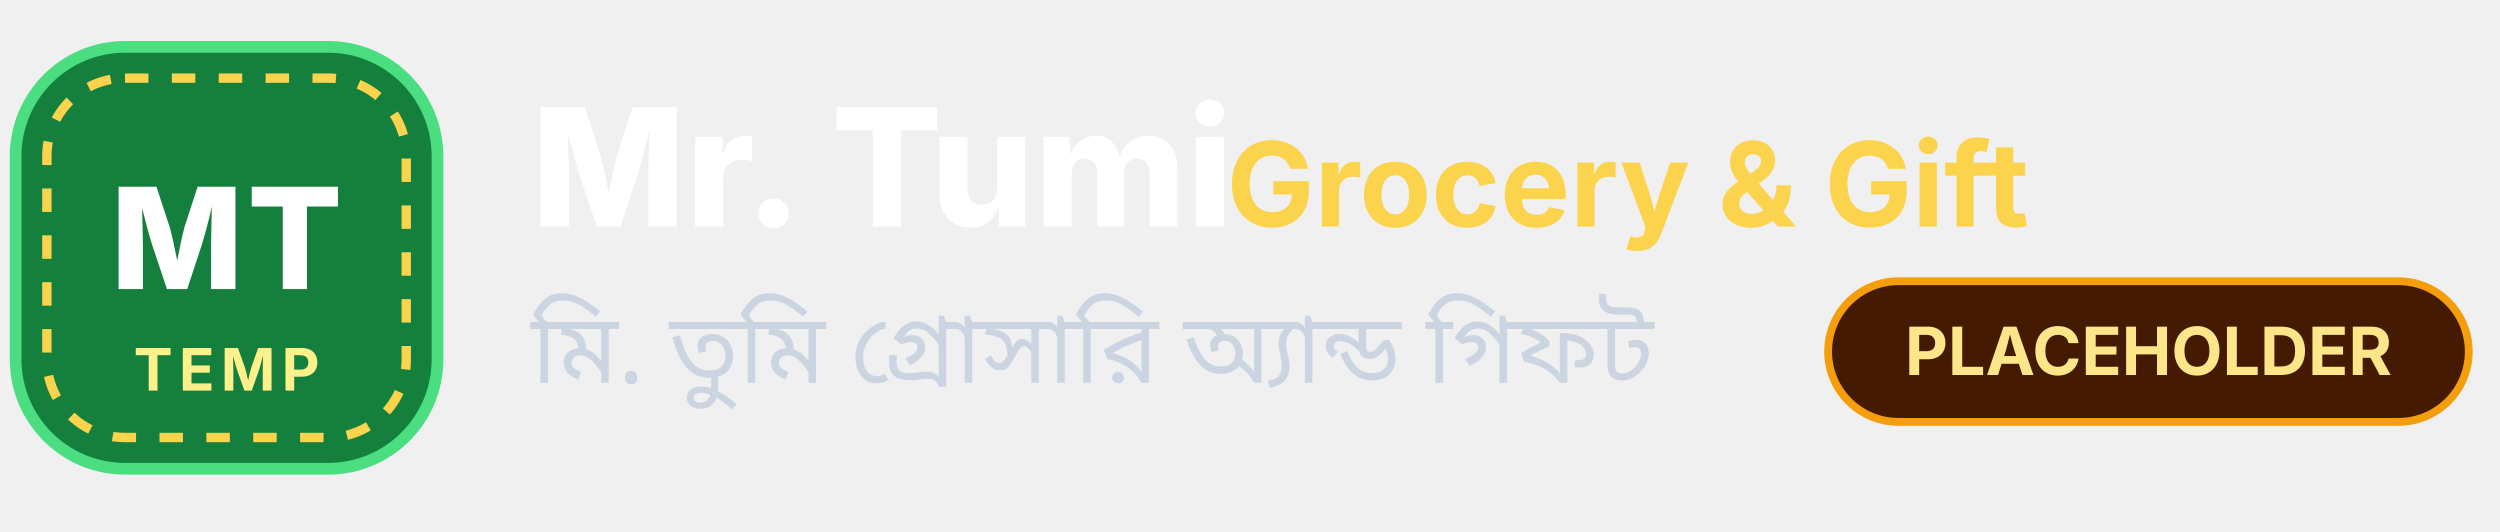
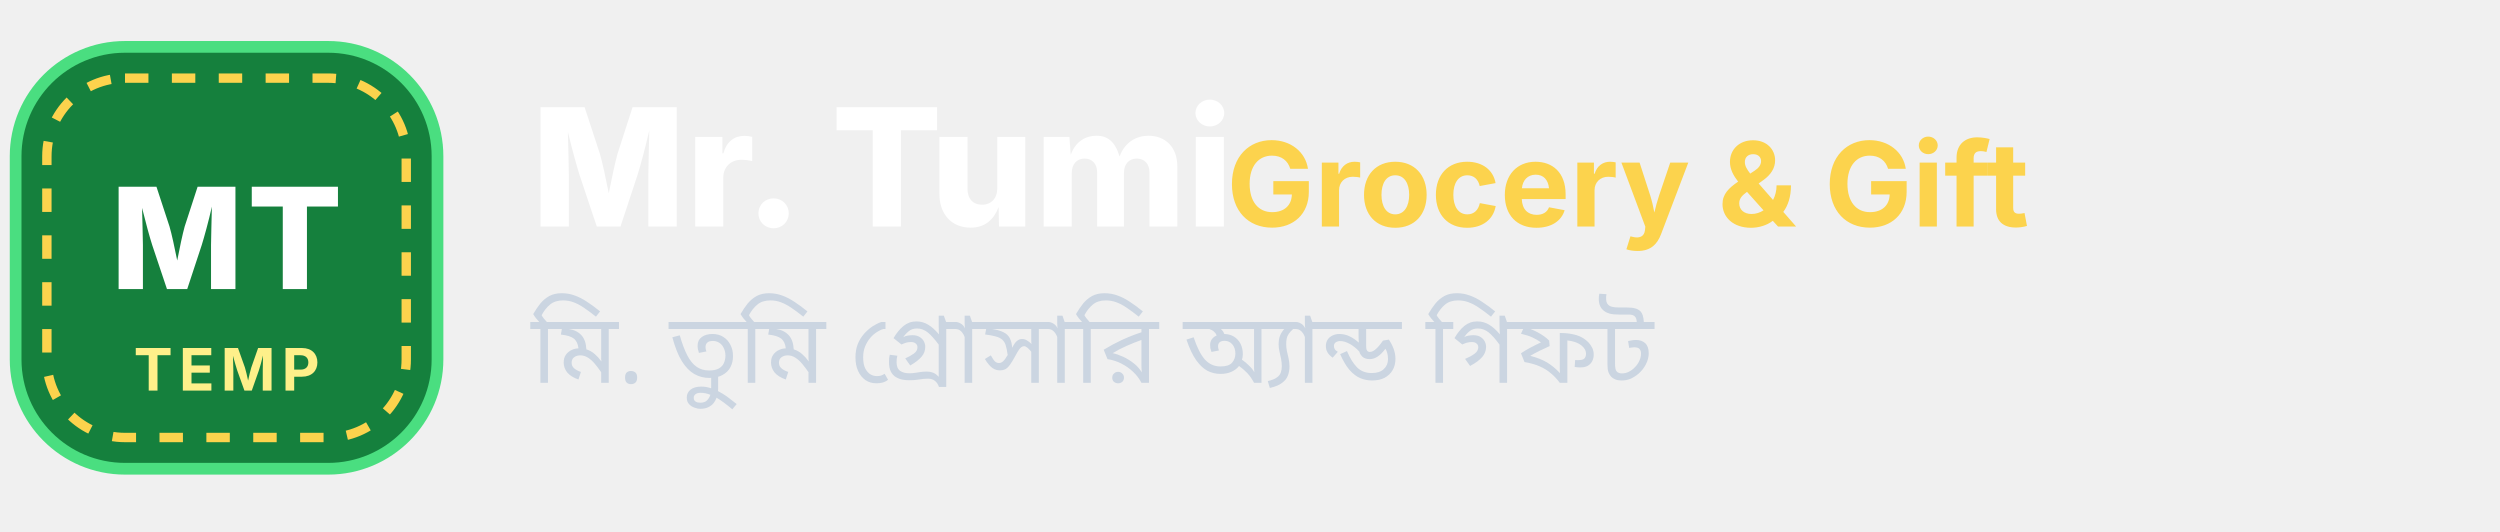
<svg xmlns="http://www.w3.org/2000/svg" viewBox="0 0 320 68" fill="none" role="img" aria-label="Mr. Tumi Grocery &amp; Gift (Temporary Logo Placeholder)">
  <rect x="2" y="6" width="54" height="54" rx="14" fill="#15803d" stroke="#4ade80" stroke-width="1.5" />
  <rect x="6" y="10" width="46" height="46" rx="10" fill="none" stroke="#fcd34d" stroke-width="1.2" stroke-dasharray="3 3" />
  <text x="29" y="37" text-anchor="middle" font-family="'Inter', system-ui, sans-serif" font-weight="800" font-size="18" fill="#ffffff" letter-spacing="0.5">MT</text>
  <text x="29" y="50" text-anchor="middle" font-family="'Inter', system-ui, sans-serif" font-weight="700" font-size="7.5" fill="#fef08a" letter-spacing="0.8">TEMP</text>
  <text x="68" y="29" font-family="'Hind Siliguri', 'Inter', system-ui, sans-serif" font-weight="800" font-size="21" fill="#ffffff">Mr. Tumi</text>
  <text x="157" y="29" font-family="'Inter', system-ui, sans-serif" font-weight="700" font-size="15" fill="#fcd34d">Grocery &amp; Gift</text>
  <text x="68" y="49" font-family="'Hind Siliguri', 'Noto Sans Bengali', sans-serif" font-weight="500" font-size="12.5" fill="#cbd5e1">মি. তুমি গ্রোসারি অ্যান্ড গিফট</text>
-   <rect x="234" y="36" width="82" height="18" rx="9" fill="#451a03" stroke="#f59e0b" stroke-width="1" />
-   <text x="275" y="48" text-anchor="middle" font-family="'Inter', system-ui, sans-serif" font-weight="700" font-size="8.5" fill="#fde68a">PLACEHOLDER</text>
</svg>
